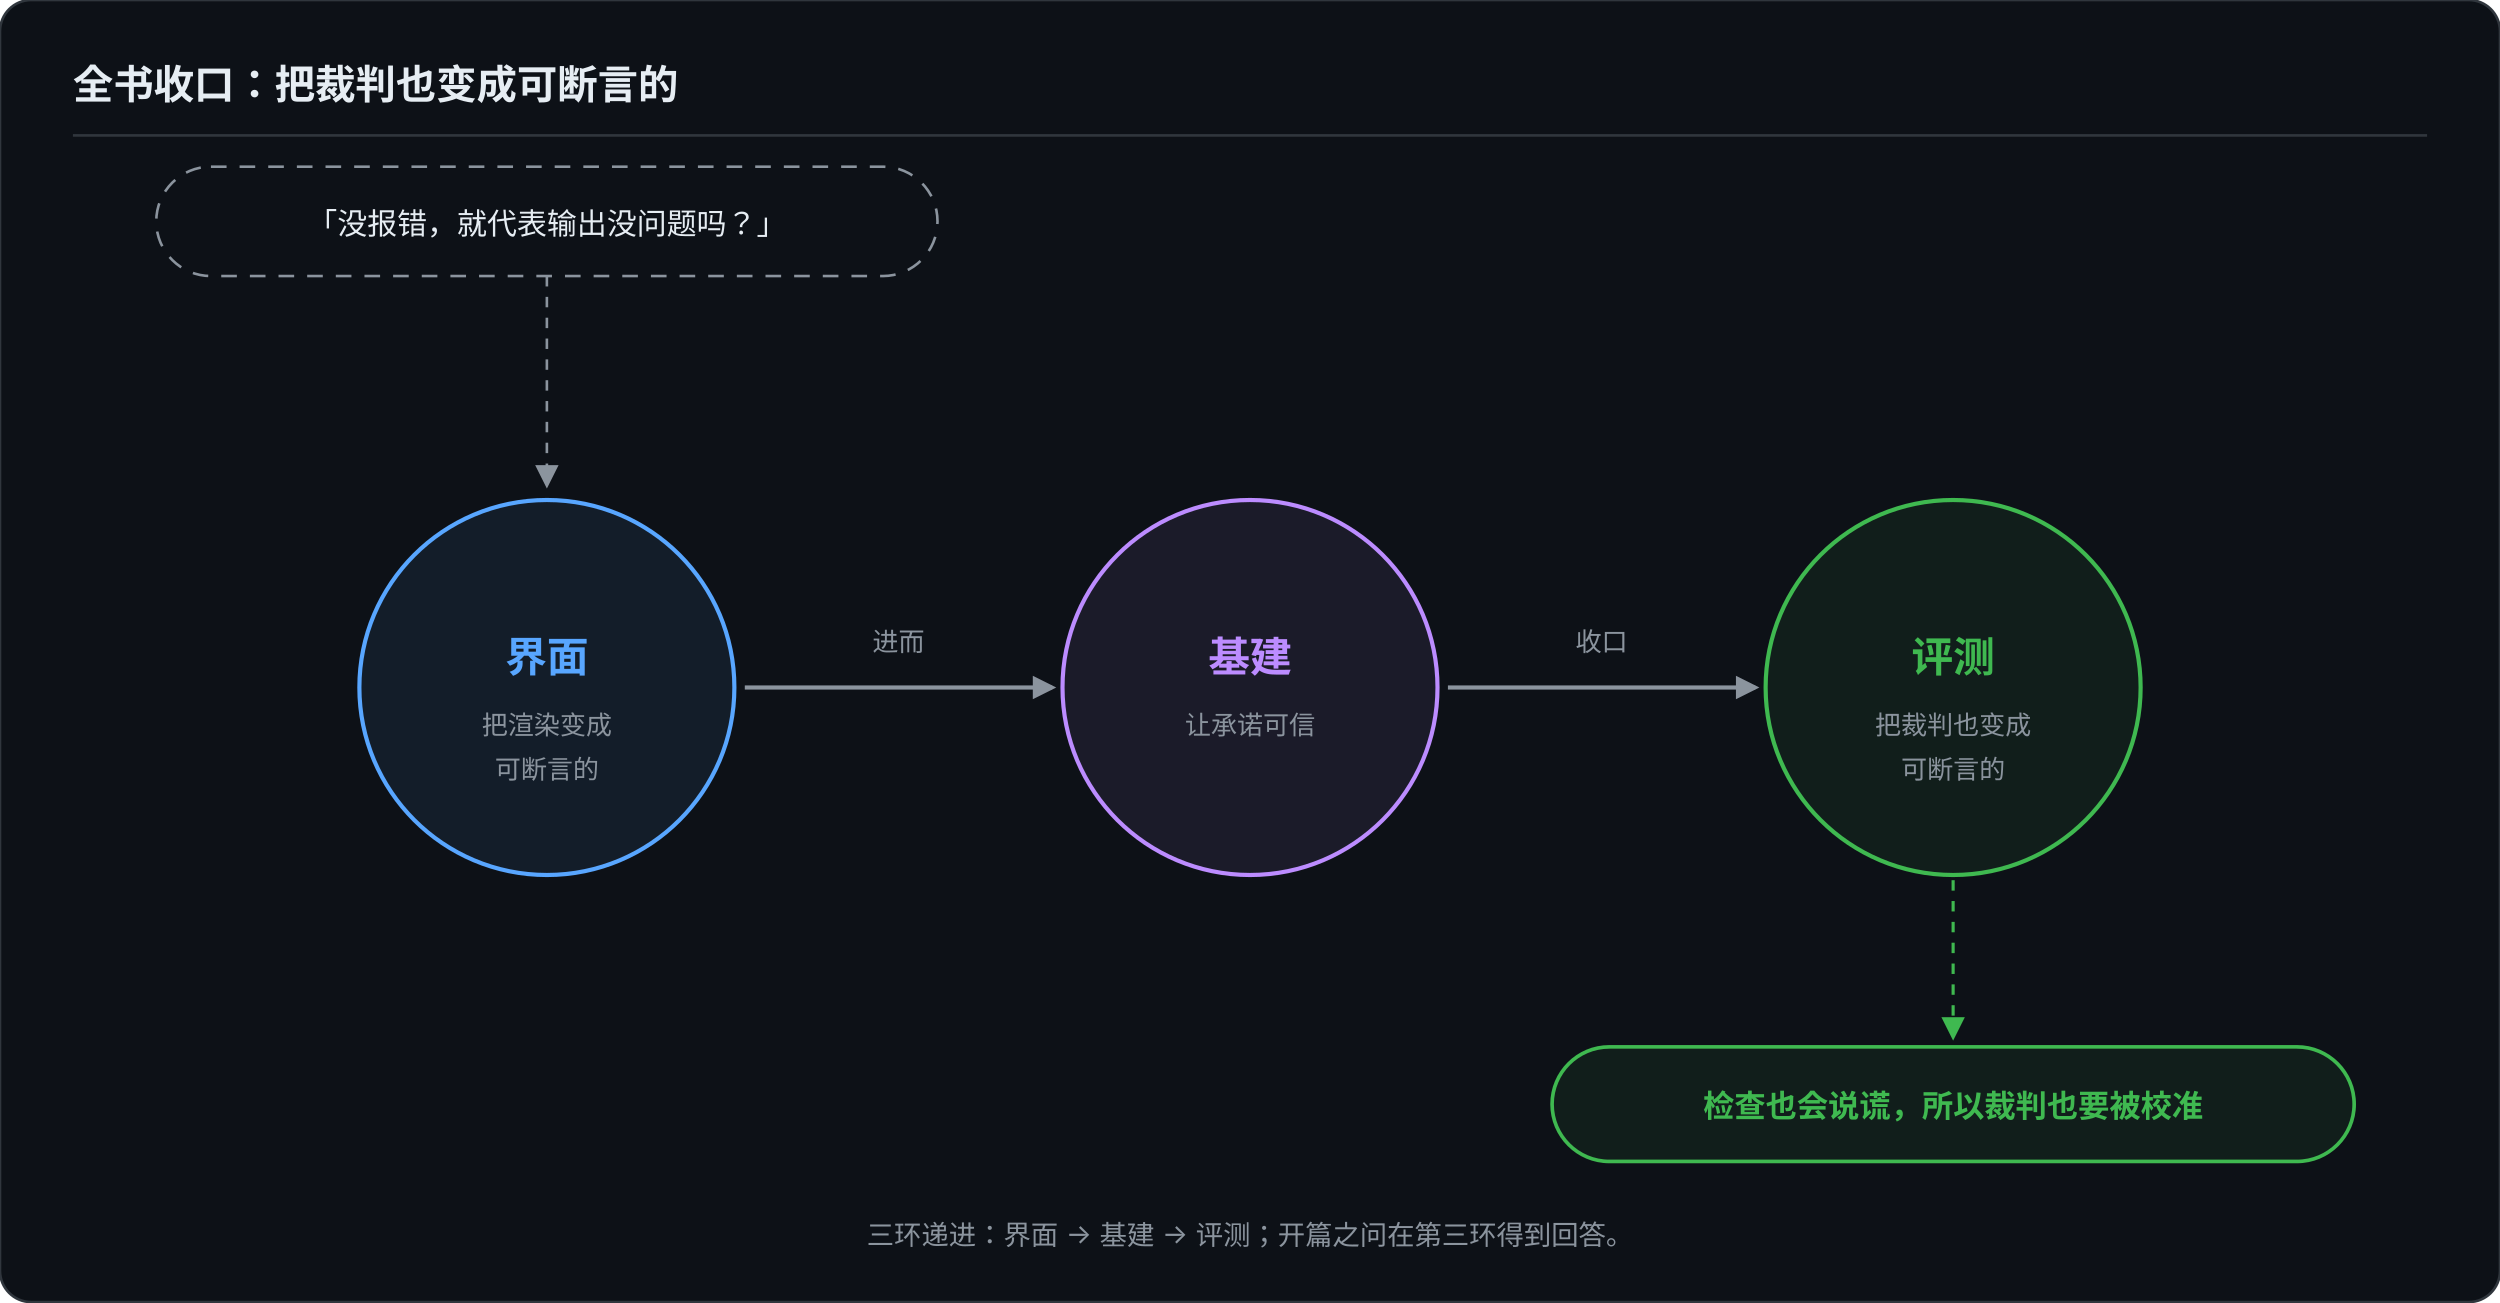
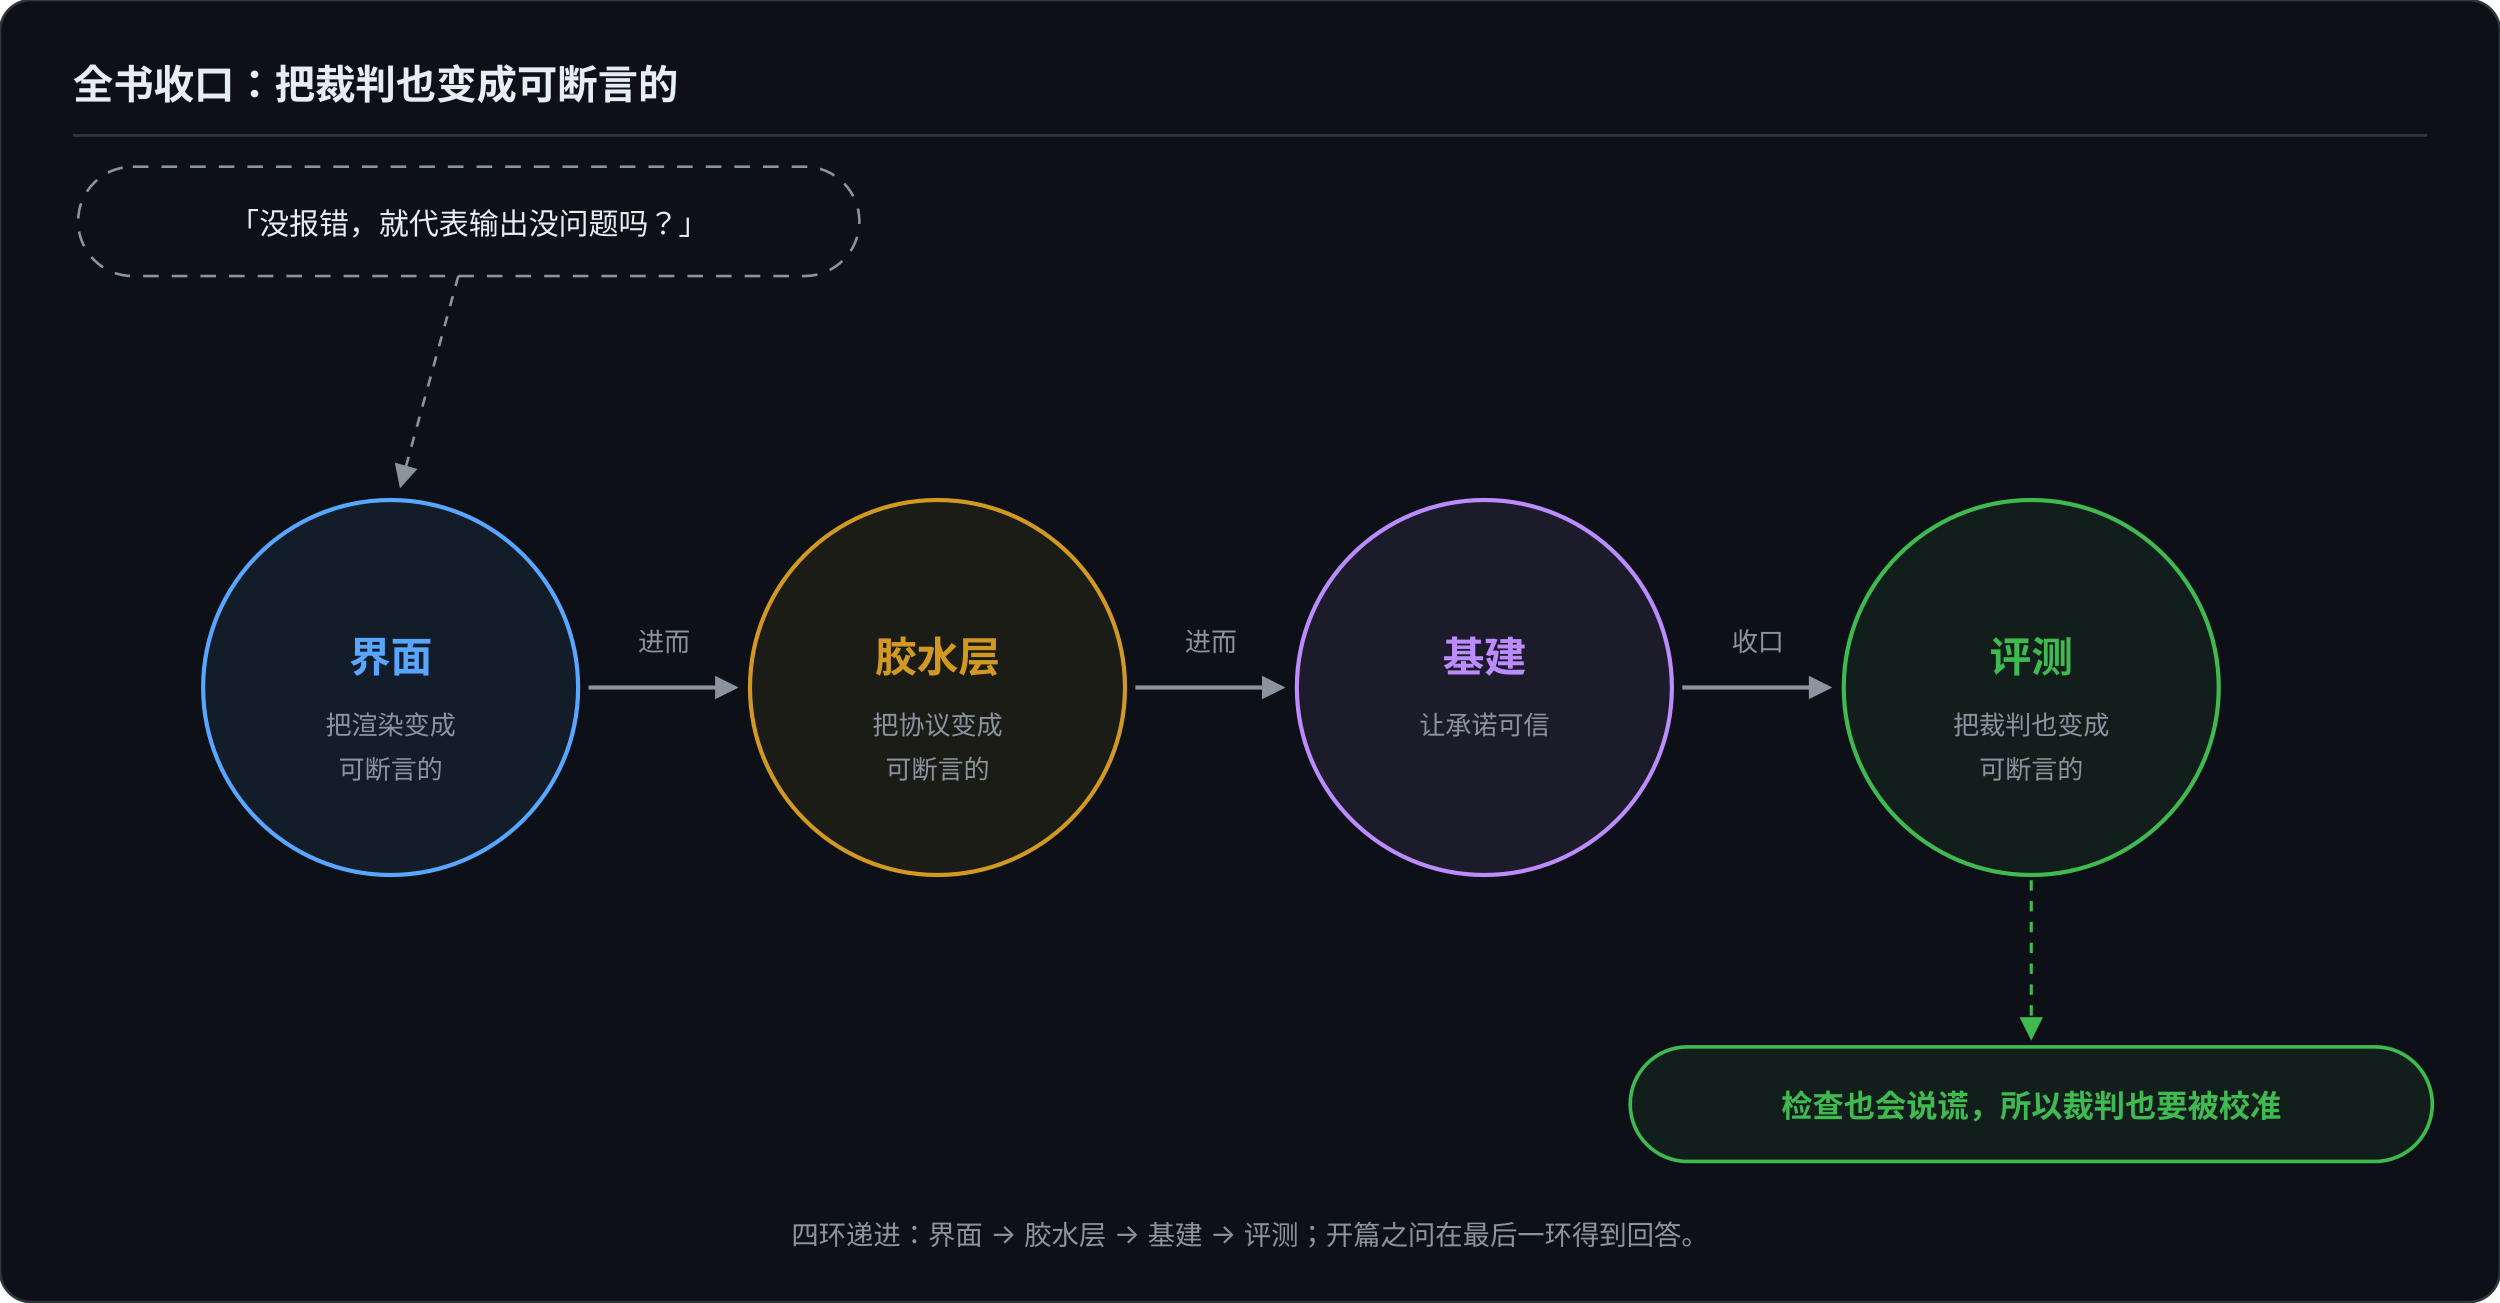
<svg xmlns="http://www.w3.org/2000/svg" width="960" height="500" viewBox="0 0 960 500">
  <defs>
    <marker id="mk-3fb950" markerWidth="9" markerHeight="9" refX="7.4" refY="4.5" orient="auto" markerUnits="userSpaceOnUse">
      <path d="M0,0 L9,4.5 L0,9 z" fill="#3fb950" />
    </marker>
    <marker id="mk-8b949e" markerWidth="9" markerHeight="9" refX="7.4" refY="4.5" orient="auto" markerUnits="userSpaceOnUse">
      <path d="M0,0 L9,4.5 L0,9 z" fill="#8b949e" />
    </marker>
  </defs>
  <rect x="0" y="0" width="960" height="500" rx="12" fill="#0d1117" stroke="#30363d" stroke-width="1" />
  <text x="28" y="38" font-size="15.5" fill="#e6edf3" font-family="-apple-system,'PingFang SC','Hiragino Sans GB','Microsoft YaHei',sans-serif" text-anchor="start" font-weight="700">全书收口：把裁判也变成可断言的</text>
  <line x1="28" y1="52" x2="932" y2="52" stroke="#30363d" stroke-width="1" />
-   <rect x="60" y="64" width="300" height="42" rx="21" fill="none" stroke="#8b949e" stroke-width="1" stroke-dasharray="6 5" />
-   <text x="210" y="90" font-size="11.5" fill="#e6edf3" font-family="-apple-system,'PingFang SC','Hiragino Sans GB','Microsoft YaHei',sans-serif" text-anchor="middle" font-weight="400">「没报错，就代表输出没问题吗？」</text>
-   <line x1="210" y1="106" x2="210" y2="186" stroke="#8b949e" stroke-width="1" stroke-dasharray="4 4" marker-end="url(#mk-8b949e)" />
-   <circle cx="210" cy="264" r="72" fill="#58a6ff" fill-opacity="0.08" stroke="#58a6ff" stroke-width="1.6" />
-   <text x="210" y="258" font-size="16" fill="#58a6ff" font-family="-apple-system,'PingFang SC','Hiragino Sans GB','Microsoft YaHei',sans-serif" text-anchor="middle" font-weight="700">界面</text>
-   <text x="210" y="282" font-size="10" fill="#8b949e" font-family="-apple-system,'PingFang SC','Hiragino Sans GB','Microsoft YaHei',sans-serif" text-anchor="middle" font-weight="400">把渲染变成</text>
-   <text x="210" y="299" font-size="10" fill="#8b949e" font-family="-apple-system,'PingFang SC','Hiragino Sans GB','Microsoft YaHei',sans-serif" text-anchor="middle" font-weight="400">可断言的</text>
-   <circle cx="480" cy="264" r="72" fill="#bc8cff" fill-opacity="0.08" stroke="#bc8cff" stroke-width="1.6" />
-   <text x="480" y="258" font-size="16" fill="#bc8cff" font-family="-apple-system,'PingFang SC','Hiragino Sans GB','Microsoft YaHei',sans-serif" text-anchor="middle" font-weight="700">基建</text>
-   <text x="480" y="282" font-size="10" fill="#8b949e" font-family="-apple-system,'PingFang SC','Hiragino Sans GB','Microsoft YaHei',sans-serif" text-anchor="middle" font-weight="400">让承诺可信</text>
-   <circle cx="750" cy="264" r="72" fill="#3fb950" fill-opacity="0.08" stroke="#3fb950" stroke-width="1.6" />
-   <text x="750" y="258" font-size="16" fill="#3fb950" font-family="-apple-system,'PingFang SC','Hiragino Sans GB','Microsoft YaHei',sans-serif" text-anchor="middle" font-weight="700">评测</text>
-   <text x="750" y="282" font-size="10" fill="#8b949e" font-family="-apple-system,'PingFang SC','Hiragino Sans GB','Microsoft YaHei',sans-serif" text-anchor="middle" font-weight="400">把裁判也变成</text>
-   <text x="750" y="299" font-size="10" fill="#8b949e" font-family="-apple-system,'PingFang SC','Hiragino Sans GB','Microsoft YaHei',sans-serif" text-anchor="middle" font-weight="400">可断言的</text>
-   <line x1="286" y1="264" x2="404" y2="264" stroke="#8b949e" stroke-width="1.6" marker-end="url(#mk-8b949e)" />
-   <line x1="556" y1="264" x2="674" y2="264" stroke="#8b949e" stroke-width="1.6" marker-end="url(#mk-8b949e)" />
-   <text x="345" y="250" font-size="10" fill="#8b949e" font-family="-apple-system,'PingFang SC','Hiragino Sans GB','Microsoft YaHei',sans-serif" text-anchor="middle" font-weight="400">进而</text>
-   <text x="615" y="250" font-size="10" fill="#8b949e" font-family="-apple-system,'PingFang SC','Hiragino Sans GB','Microsoft YaHei',sans-serif" text-anchor="middle" font-weight="400">收口</text>
-   <line x1="750" y1="338" x2="750" y2="398" stroke="#3fb950" stroke-width="1.2" stroke-dasharray="4 4" marker-end="url(#mk-3fb950)" />
-   <rect x="596" y="402" width="308" height="44" rx="22" fill="#3fb950" fill-opacity="0.08" stroke="#3fb950" stroke-width="1.4" />
-   <text x="750" y="429" font-size="12" fill="#3fb950" font-family="-apple-system,'PingFang SC','Hiragino Sans GB','Microsoft YaHei',sans-serif" text-anchor="middle" font-weight="700">检查也会说谎，所以裁判也要被校准</text>
-   <text x="480" y="478" font-size="10.5" fill="#8b949e" font-family="-apple-system,'PingFang SC','Hiragino Sans GB','Microsoft YaHei',sans-serif" text-anchor="middle" font-weight="400">三环递进：界面 → 基建 → 评测；开篇之问在第三环得到回答。</text>
+   <rect x="30" y="64" width="300" height="42" rx="21" fill="none" stroke="#8b949e" stroke-width="1" stroke-dasharray="6 5" />
+   <text x="180" y="90" font-size="11.5" fill="#e6edf3" font-family="-apple-system,'PingFang SC','Hiragino Sans GB','Microsoft YaHei',sans-serif" text-anchor="middle" font-weight="400">「没报错，就代表输出没问题吗？」</text>
+   <line x1="176" y1="106" x2="154" y2="186" stroke="#8b949e" stroke-width="1" stroke-dasharray="4 4" marker-end="url(#mk-8b949e)" />
+   <circle cx="150" cy="264" r="72" fill="#58a6ff" fill-opacity="0.08" stroke="#58a6ff" stroke-width="1.6" />
+   <text x="150" y="258" font-size="16" fill="#58a6ff" font-family="-apple-system,'PingFang SC','Hiragino Sans GB','Microsoft YaHei',sans-serif" text-anchor="middle" font-weight="700">界面</text>
+   <text x="150" y="282" font-size="10" fill="#8b949e" font-family="-apple-system,'PingFang SC','Hiragino Sans GB','Microsoft YaHei',sans-serif" text-anchor="middle" font-weight="400">把渲染变成</text>
+   <text x="150" y="299" font-size="10" fill="#8b949e" font-family="-apple-system,'PingFang SC','Hiragino Sans GB','Microsoft YaHei',sans-serif" text-anchor="middle" font-weight="400">可断言的</text>
+   <circle cx="360" cy="264" r="72" fill="#d29922" fill-opacity="0.08" stroke="#d29922" stroke-width="1.6" />
+   <text x="360" y="258" font-size="16" fill="#d29922" font-family="-apple-system,'PingFang SC','Hiragino Sans GB','Microsoft YaHei',sans-serif" text-anchor="middle" font-weight="700">胶水层</text>
+   <text x="360" y="282" font-size="10" fill="#8b949e" font-family="-apple-system,'PingFang SC','Hiragino Sans GB','Microsoft YaHei',sans-serif" text-anchor="middle" font-weight="400">把协议变成</text>
+   <text x="360" y="299" font-size="10" fill="#8b949e" font-family="-apple-system,'PingFang SC','Hiragino Sans GB','Microsoft YaHei',sans-serif" text-anchor="middle" font-weight="400">可断言的</text>
+   <circle cx="570" cy="264" r="72" fill="#bc8cff" fill-opacity="0.08" stroke="#bc8cff" stroke-width="1.6" />
+   <text x="570" y="258" font-size="16" fill="#bc8cff" font-family="-apple-system,'PingFang SC','Hiragino Sans GB','Microsoft YaHei',sans-serif" text-anchor="middle" font-weight="700">基建</text>
+   <text x="570" y="282" font-size="10" fill="#8b949e" font-family="-apple-system,'PingFang SC','Hiragino Sans GB','Microsoft YaHei',sans-serif" text-anchor="middle" font-weight="400">让承诺可信</text>
+   <circle cx="780" cy="264" r="72" fill="#3fb950" fill-opacity="0.08" stroke="#3fb950" stroke-width="1.6" />
+   <text x="780" y="258" font-size="16" fill="#3fb950" font-family="-apple-system,'PingFang SC','Hiragino Sans GB','Microsoft YaHei',sans-serif" text-anchor="middle" font-weight="700">评测</text>
+   <text x="780" y="282" font-size="10" fill="#8b949e" font-family="-apple-system,'PingFang SC','Hiragino Sans GB','Microsoft YaHei',sans-serif" text-anchor="middle" font-weight="400">把裁判也变成</text>
+   <text x="780" y="299" font-size="10" fill="#8b949e" font-family="-apple-system,'PingFang SC','Hiragino Sans GB','Microsoft YaHei',sans-serif" text-anchor="middle" font-weight="400">可断言的</text>
+   <line x1="226" y1="264" x2="282" y2="264" stroke="#8b949e" stroke-width="1.6" marker-end="url(#mk-8b949e)" />
+   <line x1="436" y1="264" x2="492" y2="264" stroke="#8b949e" stroke-width="1.6" marker-end="url(#mk-8b949e)" />
+   <line x1="646" y1="264" x2="702" y2="264" stroke="#8b949e" stroke-width="1.6" marker-end="url(#mk-8b949e)" />
+   <text x="255" y="250" font-size="10" fill="#8b949e" font-family="-apple-system,'PingFang SC','Hiragino Sans GB','Microsoft YaHei',sans-serif" text-anchor="middle" font-weight="400">进而</text>
+   <text x="465" y="250" font-size="10" fill="#8b949e" font-family="-apple-system,'PingFang SC','Hiragino Sans GB','Microsoft YaHei',sans-serif" text-anchor="middle" font-weight="400">进而</text>
+   <text x="675" y="250" font-size="10" fill="#8b949e" font-family="-apple-system,'PingFang SC','Hiragino Sans GB','Microsoft YaHei',sans-serif" text-anchor="middle" font-weight="400">收口</text>
+   <line x1="780" y1="338" x2="780" y2="398" stroke="#3fb950" stroke-width="1.2" stroke-dasharray="4 4" marker-end="url(#mk-3fb950)" />
+   <rect x="626" y="402" width="308" height="44" rx="22" fill="#3fb950" fill-opacity="0.08" stroke="#3fb950" stroke-width="1.4" />
+   <text x="780" y="429" font-size="12" fill="#3fb950" font-family="-apple-system,'PingFang SC','Hiragino Sans GB','Microsoft YaHei',sans-serif" text-anchor="middle" font-weight="700">检查也会说谎，所以裁判也要被校准</text>
+   <text x="480" y="478" font-size="10.5" fill="#8b949e" font-family="-apple-system,'PingFang SC','Hiragino Sans GB','Microsoft YaHei',sans-serif" text-anchor="middle" font-weight="400">四环递进：界面 → 胶水层 → 基建 → 评测；开篇之问在最后一环得到回答。</text>
</svg>
